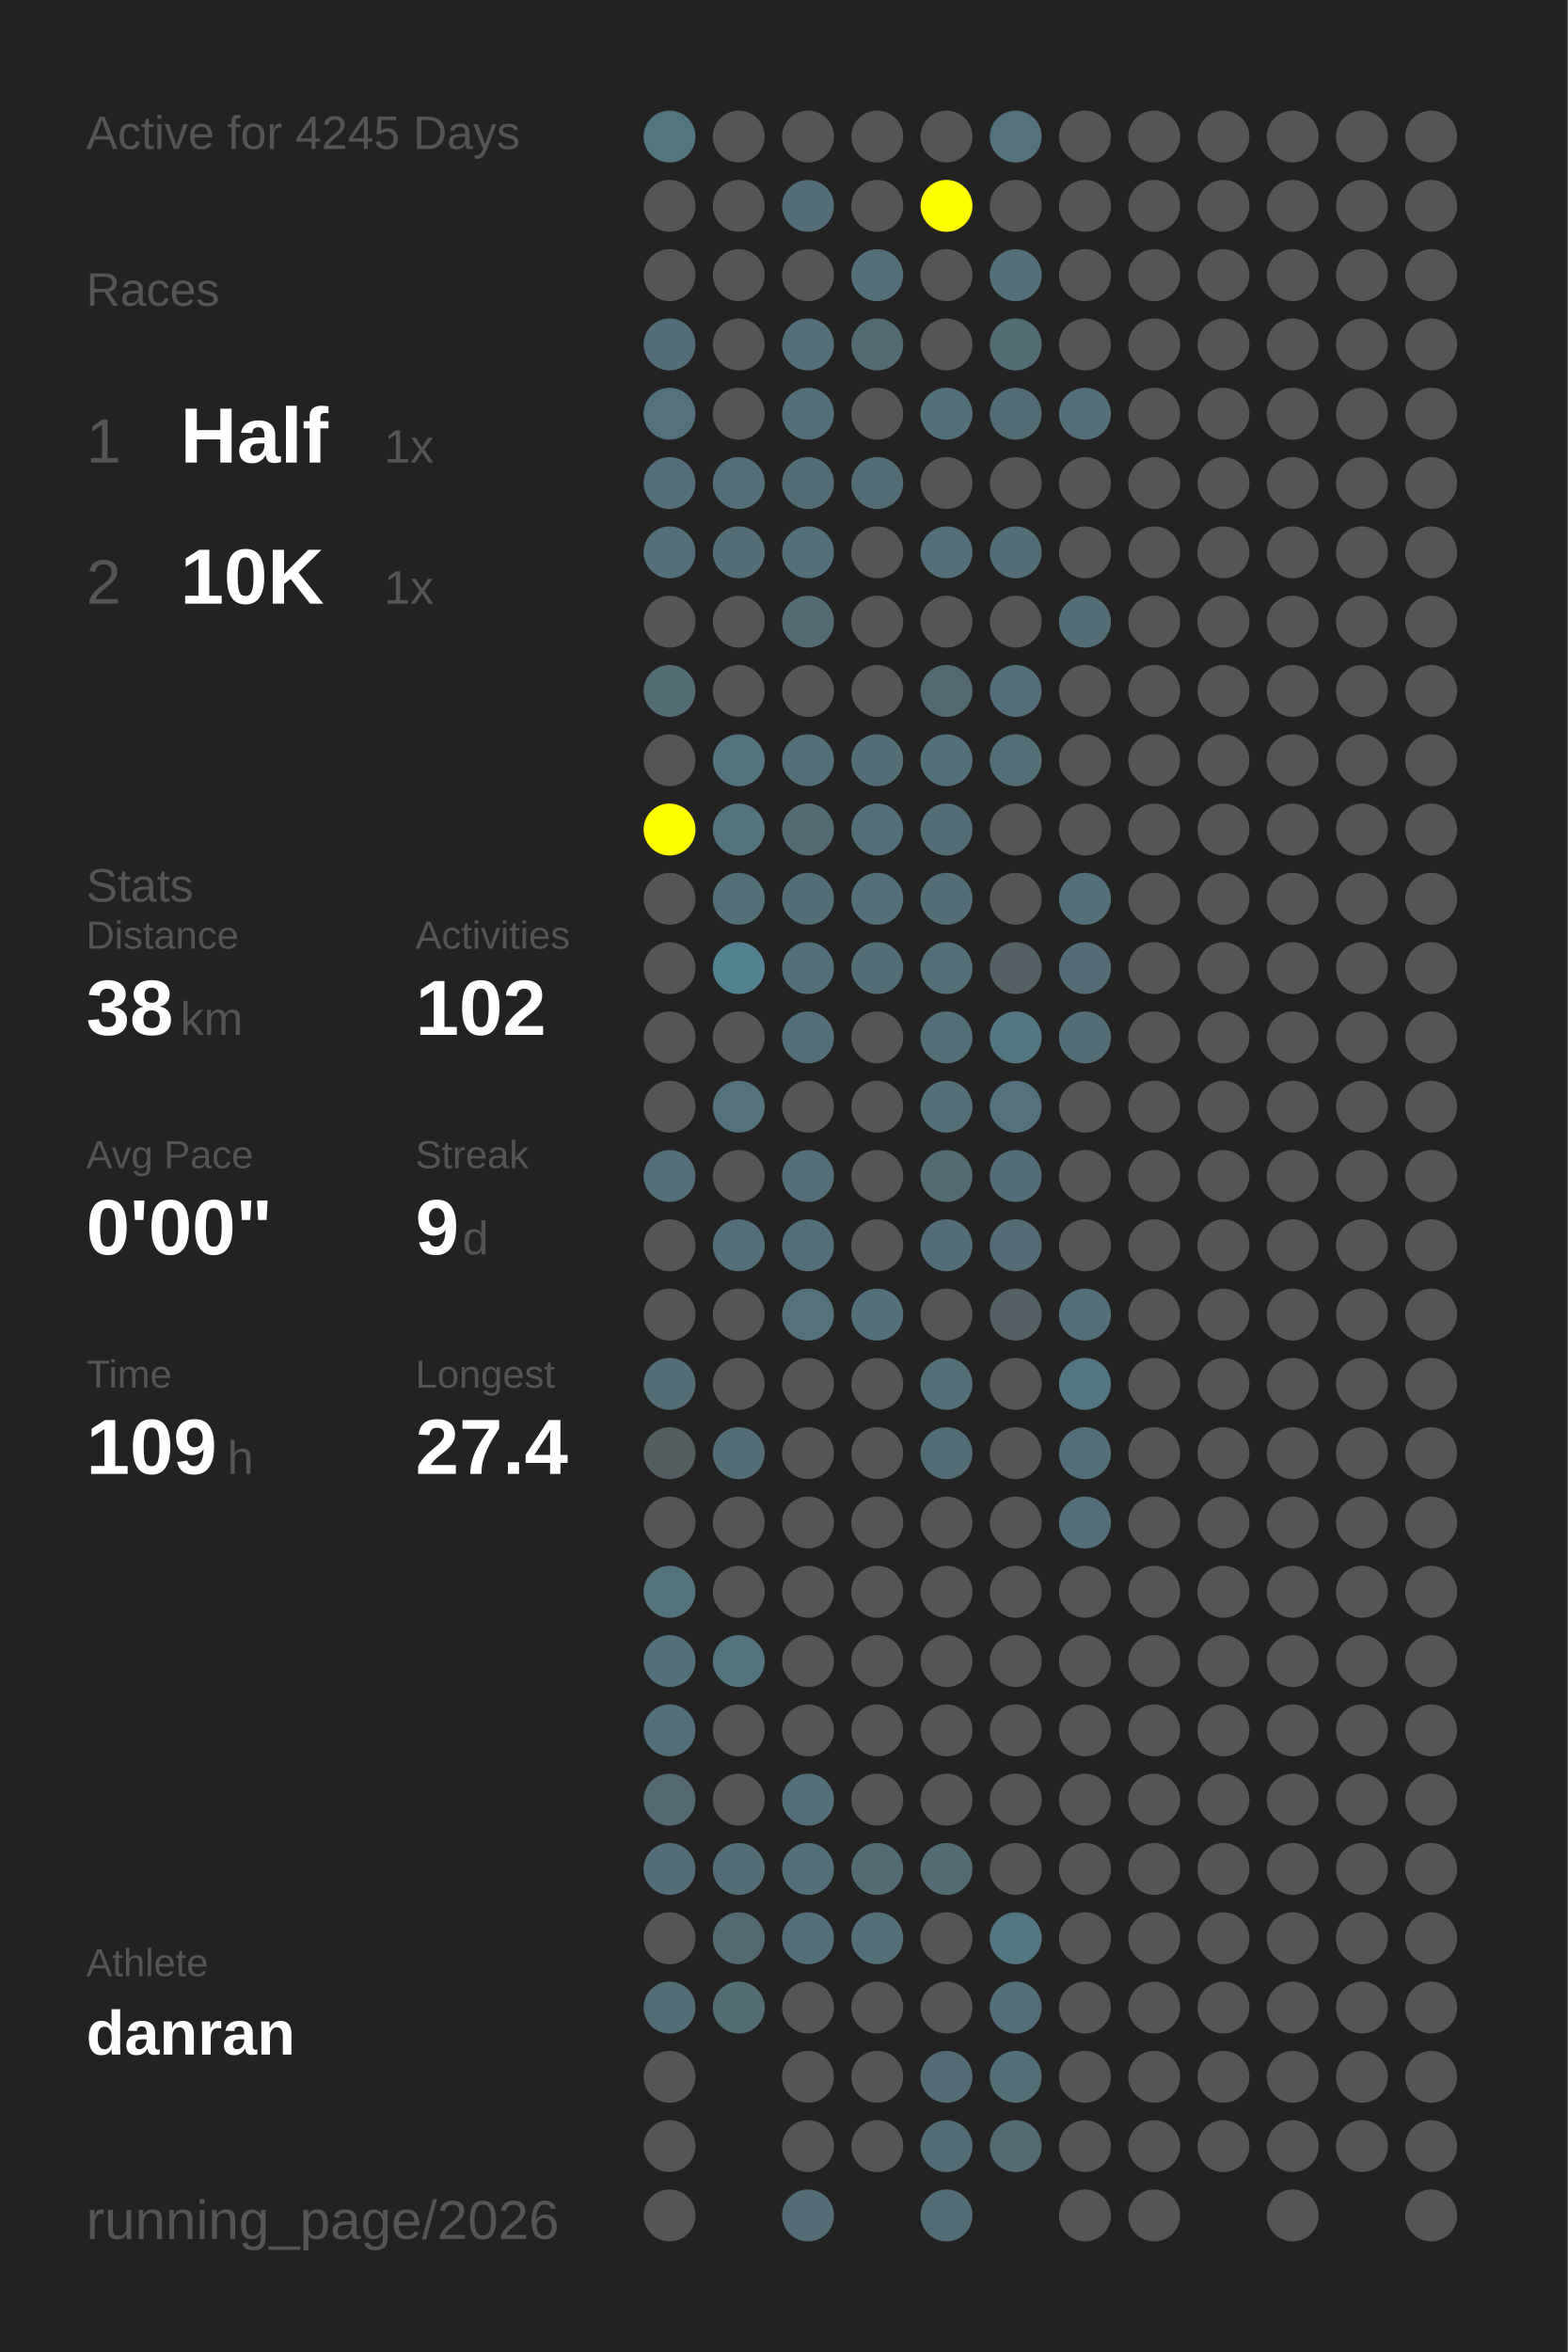
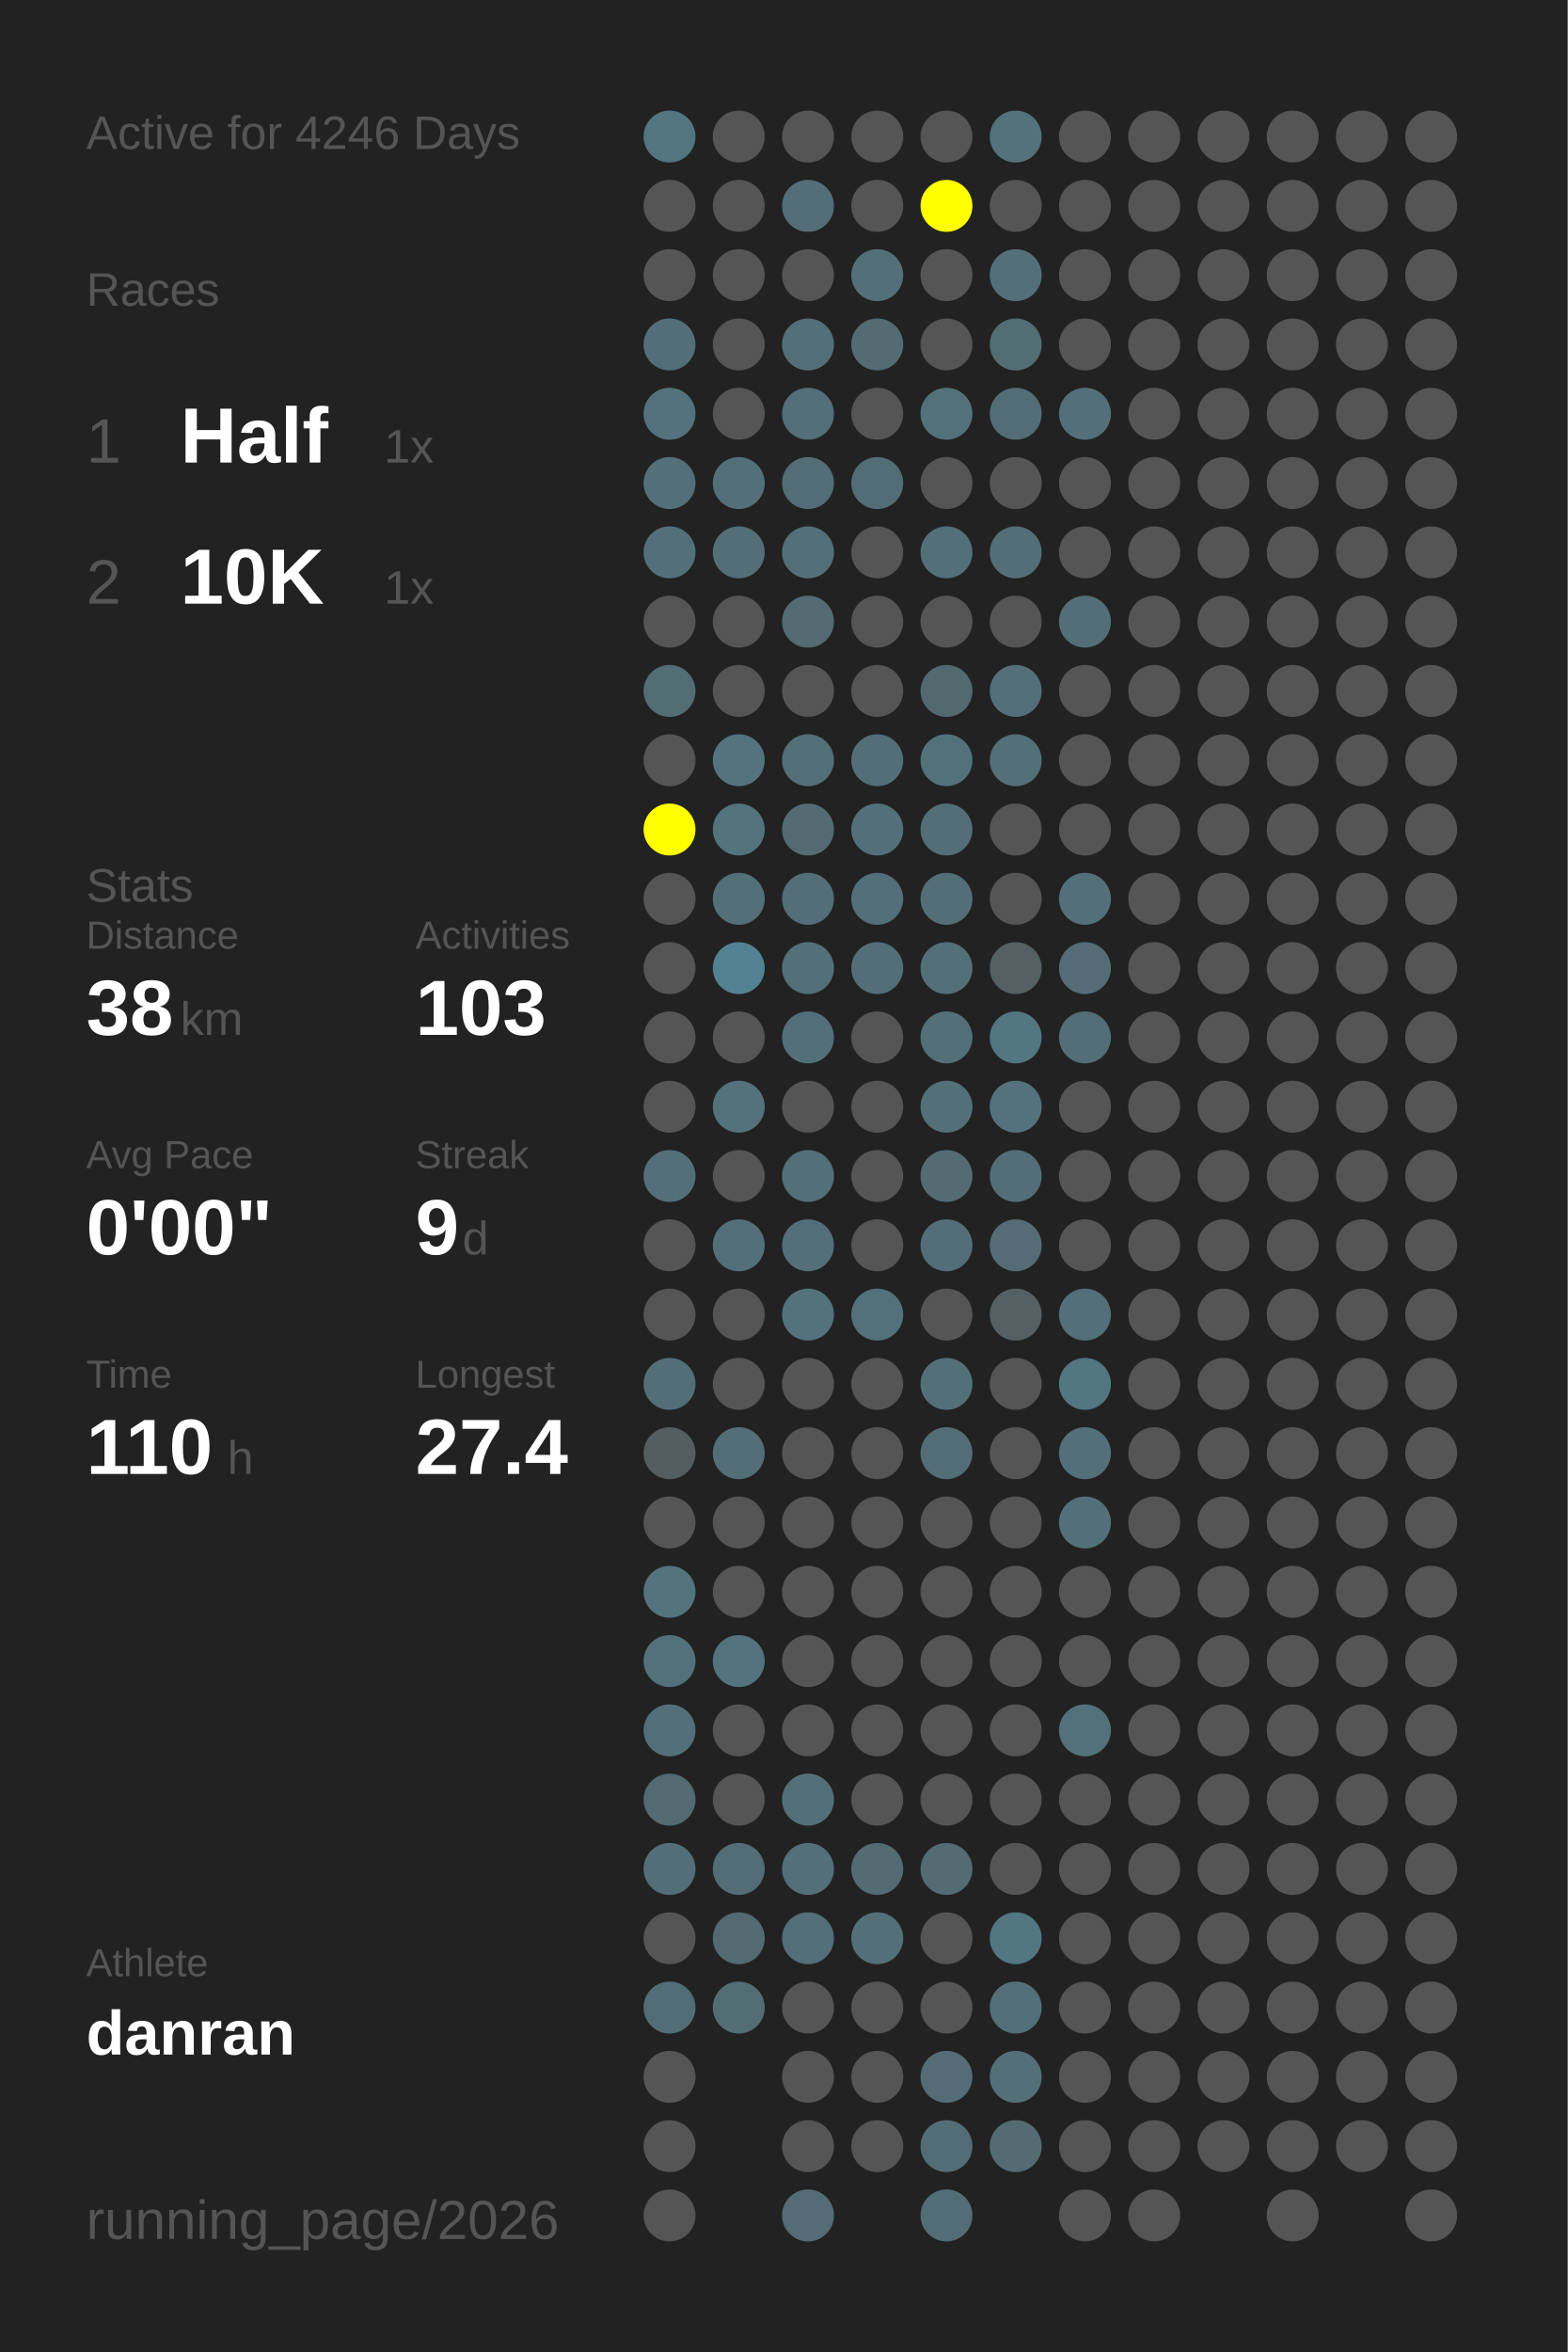
<svg xmlns="http://www.w3.org/2000/svg" baseProfile="full" height="300mm" version="1.1" viewBox="0,0,200,300" width="200mm">
  <defs />
  <rect fill="#222222" height="300" width="200" x="0" y="0" />
-   <text fill="#555555" style="font-size:6px; font-family:Arial;" x="11" y="19">Active for 4245 Days</text>
+   <text fill="#555555" style="font-size:6px; font-family:Arial;" x="11" y="19">Active for 4246 Days</text>
  <text fill="#555555" style="font-size:6px; font-family:Arial;" x="11" y="39">Races</text>
  <text fill="#555555" style="font-size:8px; font-family:Arial;" x="11" y="59">1</text>
  <text fill="#FFFFFF" style="font-size:10px; font-family:Arial; font-weight:bold;" x="23" y="59">Half</text>
  <text fill="#555555" style="font-size:6px; font-family:Arial;" x="49" y="59">1x</text>
  <text fill="#555555" style="font-size:8px; font-family:Arial;" x="11" y="77">2</text>
  <text fill="#FFFFFF" style="font-size:10px; font-family:Arial; font-weight:bold;" x="23" y="77">10K</text>
  <text fill="#555555" style="font-size:6px; font-family:Arial;" x="49" y="77">1x</text>
  <text fill="#555555" style="font-size:6px; font-family:Arial;" x="11" y="115">Stats</text>
  <text fill="#555555" style="font-size:5px; font-family:Arial;" x="11" y="121">Distance</text>
  <text fill="#FFFFFF" style="font-size:10px; font-family:Arial; font-weight:bold;" x="11" y="132">38</text>
  <text fill="#555555" style="font-size:6px; font-family:Arial;" x="23" y="132">km</text>
  <text fill="#555555" style="font-size:5px; font-family:Arial;" x="53" y="121">Activities</text>
-   <text fill="#FFFFFF" style="font-size:10px; font-family:Arial; font-weight:bold;" x="53" y="132">102</text>
+   <text fill="#FFFFFF" style="font-size:10px; font-family:Arial; font-weight:bold;" x="53" y="132">103</text>
  <text fill="#555555" style="font-size:5px; font-family:Arial;" x="11" y="149">Avg Pace</text>
  <text fill="#FFFFFF" style="font-size:10px; font-family:Arial; font-weight:bold;" x="11" y="160">0'00"</text>
  <text fill="#555555" style="font-size:5px; font-family:Arial;" x="53" y="149">Streak</text>
  <text fill="#FFFFFF" style="font-size:10px; font-family:Arial; font-weight:bold;" x="53" y="160">9</text>
  <text fill="#555555" style="font-size:6px; font-family:Arial;" x="59" y="160">d</text>
  <text fill="#555555" style="font-size:5px; font-family:Arial;" x="11" y="177">Time</text>
-   <text fill="#FFFFFF" style="font-size:10px; font-family:Arial; font-weight:bold;" x="11" y="188">109</text>
+   <text fill="#FFFFFF" style="font-size:10px; font-family:Arial; font-weight:bold;" x="11" y="188">110</text>
  <text fill="#555555" style="font-size:6px; font-family:Arial;" x="29" y="188">h</text>
  <text fill="#555555" style="font-size:5px; font-family:Arial;" x="53" y="177">Longest</text>
  <text fill="#FFFFFF" style="font-size:10px; font-family:Arial; font-weight:bold;" x="53" y="188">27.4</text>
  <text fill="#555555" style="font-size:5px; font-family:Arial;" x="11" y="252.065">Athlete</text>
  <text fill="#FFFFFF" style="font-size:8px; font-family:Arial; font-weight:bold;" x="11" y="262.065">danran</text>
  <text fill="#555555" style="font-size:7px; font-family:Arial;" x="11" y="285.581">running_page/2026</text>
  <circle cx="85.417" cy="17.419" fill="#527580" r="3.312" />
  <circle cx="85.417" cy="26.258" fill="#555555" r="3.312" />
  <circle cx="85.417" cy="35.097" fill="#555555" r="3.312" />
  <circle cx="85.417" cy="43.935" fill="#536e78" r="3.312" />
  <circle cx="85.417" cy="52.774" fill="#53727d" r="3.312" />
  <circle cx="85.417" cy="61.613" fill="#536f79" r="3.312" />
  <circle cx="85.417" cy="70.452" fill="#53707a" r="3.312" />
  <circle cx="85.417" cy="79.29" fill="#555555" r="3.312" />
  <circle cx="85.417" cy="88.129" fill="#536d75" r="3.312" />
  <circle cx="85.417" cy="96.968" fill="#555555" r="3.312" />
  <circle cx="85.417" cy="105.806" fill="#FFFF00" r="3.312" />
  <circle cx="85.417" cy="114.645" fill="#555555" r="3.312" />
  <circle cx="85.417" cy="123.484" fill="#555555" r="3.312" />
  <circle cx="85.417" cy="132.323" fill="#555555" r="3.312" />
  <circle cx="85.417" cy="141.161" fill="#555555" r="3.312" />
  <circle cx="85.417" cy="150" fill="#536f79" r="3.312" />
  <circle cx="85.417" cy="158.839" fill="#555555" r="3.312" />
  <circle cx="85.417" cy="167.677" fill="#555555" r="3.312" />
  <circle cx="85.417" cy="176.516" fill="#536e77" r="3.312" />
  <circle cx="85.417" cy="185.355" fill="#545d60" r="3.312" />
  <circle cx="85.417" cy="194.194" fill="#555555" r="3.312" />
  <circle cx="85.417" cy="203.032" fill="#53737d" r="3.312" />
  <circle cx="85.417" cy="211.871" fill="#53717b" r="3.312" />
  <circle cx="85.417" cy="220.71" fill="#536f79" r="3.312" />
  <circle cx="85.417" cy="229.548" fill="#536a72" r="3.312" />
  <circle cx="85.417" cy="238.387" fill="#536e78" r="3.312" />
  <circle cx="85.417" cy="247.226" fill="#555555" r="3.312" />
  <circle cx="85.417" cy="256.065" fill="#536d76" r="3.312" />
  <circle cx="85.417" cy="264.903" fill="#555555" r="3.312" />
  <circle cx="85.417" cy="273.742" fill="#555555" r="3.312" />
  <circle cx="85.417" cy="282.581" fill="#555555" r="3.312" />
  <circle cx="94.25" cy="17.419" fill="#555555" r="3.312" />
  <circle cx="94.25" cy="26.258" fill="#555555" r="3.312" />
  <circle cx="94.25" cy="35.097" fill="#555555" r="3.312" />
  <circle cx="94.25" cy="43.935" fill="#555555" r="3.312" />
  <circle cx="94.25" cy="52.774" fill="#555555" r="3.312" />
  <circle cx="94.25" cy="61.613" fill="#53707a" r="3.312" />
  <circle cx="94.25" cy="70.452" fill="#536e77" r="3.312" />
  <circle cx="94.25" cy="79.29" fill="#555555" r="3.312" />
  <circle cx="94.25" cy="88.129" fill="#555555" r="3.312" />
  <circle cx="94.25" cy="96.968" fill="#53737f" r="3.312" />
  <circle cx="94.25" cy="105.806" fill="#53737d" r="3.312" />
  <circle cx="94.25" cy="114.645" fill="#536f78" r="3.312" />
  <circle cx="94.25" cy="123.484" fill="#528292" r="3.312" />
  <circle cx="94.25" cy="132.323" fill="#555555" r="3.312" />
  <circle cx="94.25" cy="141.161" fill="#53727c" r="3.312" />
  <circle cx="94.25" cy="150" fill="#555555" r="3.312" />
  <circle cx="94.25" cy="158.839" fill="#53707a" r="3.312" />
  <circle cx="94.25" cy="167.677" fill="#555555" r="3.312" />
  <circle cx="94.25" cy="176.516" fill="#555555" r="3.312" />
  <circle cx="94.25" cy="185.355" fill="#536e77" r="3.312" />
  <circle cx="94.25" cy="194.194" fill="#555555" r="3.312" />
  <circle cx="94.25" cy="203.032" fill="#555555" r="3.312" />
  <circle cx="94.25" cy="211.871" fill="#53737e" r="3.312" />
  <circle cx="94.25" cy="220.71" fill="#555555" r="3.312" />
  <circle cx="94.25" cy="229.548" fill="#555555" r="3.312" />
  <circle cx="94.25" cy="238.387" fill="#536d76" r="3.312" />
  <circle cx="94.25" cy="247.226" fill="#536a72" r="3.312" />
  <circle cx="94.25" cy="256.065" fill="#536d75" r="3.312" />
  <circle cx="103.083" cy="17.419" fill="#555555" r="3.312" />
  <circle cx="103.083" cy="26.258" fill="#536e78" r="3.312" />
  <circle cx="103.083" cy="35.097" fill="#555555" r="3.312" />
  <circle cx="103.083" cy="43.935" fill="#536f79" r="3.312" />
  <circle cx="103.083" cy="52.774" fill="#536f79" r="3.312" />
  <circle cx="103.083" cy="61.613" fill="#536d76" r="3.312" />
  <circle cx="103.083" cy="70.452" fill="#536f79" r="3.312" />
  <circle cx="103.083" cy="79.29" fill="#536c74" r="3.312" />
  <circle cx="103.083" cy="88.129" fill="#555555" r="3.312" />
  <circle cx="103.083" cy="96.968" fill="#536f78" r="3.312" />
  <circle cx="103.083" cy="105.806" fill="#536c74" r="3.312" />
  <circle cx="103.083" cy="114.645" fill="#536e77" r="3.312" />
  <circle cx="103.083" cy="123.484" fill="#53707a" r="3.312" />
  <circle cx="103.083" cy="132.323" fill="#53707a" r="3.312" />
  <circle cx="103.083" cy="141.161" fill="#555555" r="3.312" />
  <circle cx="103.083" cy="150" fill="#536f79" r="3.312" />
  <circle cx="103.083" cy="158.839" fill="#53707a" r="3.312" />
  <circle cx="103.083" cy="167.677" fill="#53727c" r="3.312" />
  <circle cx="103.083" cy="176.516" fill="#555555" r="3.312" />
  <circle cx="103.083" cy="185.355" fill="#555555" r="3.312" />
  <circle cx="103.083" cy="194.194" fill="#555555" r="3.312" />
  <circle cx="103.083" cy="203.032" fill="#555555" r="3.312" />
  <circle cx="103.083" cy="211.871" fill="#555555" r="3.312" />
  <circle cx="103.083" cy="220.71" fill="#555555" r="3.312" />
  <circle cx="103.083" cy="229.548" fill="#53707a" r="3.312" />
  <circle cx="103.083" cy="238.387" fill="#53707a" r="3.312" />
  <circle cx="103.083" cy="247.226" fill="#536f79" r="3.312" />
  <circle cx="103.083" cy="256.065" fill="#555555" r="3.312" />
  <circle cx="103.083" cy="264.903" fill="#555555" r="3.312" />
  <circle cx="103.083" cy="273.742" fill="#555555" r="3.312" />
  <circle cx="103.083" cy="282.581" fill="#536c75" r="3.312" />
  <circle cx="111.917" cy="17.419" fill="#555555" r="3.312" />
  <circle cx="111.917" cy="26.258" fill="#555555" r="3.312" />
  <circle cx="111.917" cy="35.097" fill="#536f79" r="3.312" />
  <circle cx="111.917" cy="43.935" fill="#536b73" r="3.312" />
  <circle cx="111.917" cy="52.774" fill="#555555" r="3.312" />
  <circle cx="111.917" cy="61.613" fill="#536d76" r="3.312" />
  <circle cx="111.917" cy="70.452" fill="#555555" r="3.312" />
  <circle cx="111.917" cy="79.29" fill="#555555" r="3.312" />
  <circle cx="111.917" cy="88.129" fill="#555555" r="3.312" />
  <circle cx="111.917" cy="96.968" fill="#536e77" r="3.312" />
  <circle cx="111.917" cy="105.806" fill="#53707a" r="3.312" />
  <circle cx="111.917" cy="114.645" fill="#536f79" r="3.312" />
  <circle cx="111.917" cy="123.484" fill="#536e77" r="3.312" />
  <circle cx="111.917" cy="132.323" fill="#555555" r="3.312" />
  <circle cx="111.917" cy="141.161" fill="#555555" r="3.312" />
  <circle cx="111.917" cy="150" fill="#555555" r="3.312" />
  <circle cx="111.917" cy="158.839" fill="#555555" r="3.312" />
  <circle cx="111.917" cy="167.677" fill="#53717b" r="3.312" />
  <circle cx="111.917" cy="176.516" fill="#555555" r="3.312" />
  <circle cx="111.917" cy="185.355" fill="#555555" r="3.312" />
  <circle cx="111.917" cy="194.194" fill="#555555" r="3.312" />
  <circle cx="111.917" cy="203.032" fill="#555555" r="3.312" />
  <circle cx="111.917" cy="211.871" fill="#555555" r="3.312" />
  <circle cx="111.917" cy="220.71" fill="#555555" r="3.312" />
  <circle cx="111.917" cy="229.548" fill="#555555" r="3.312" />
  <circle cx="111.917" cy="238.387" fill="#536b73" r="3.312" />
  <circle cx="111.917" cy="247.226" fill="#536f78" r="3.312" />
  <circle cx="111.917" cy="256.065" fill="#555555" r="3.312" />
  <circle cx="111.917" cy="264.903" fill="#555555" r="3.312" />
  <circle cx="111.917" cy="273.742" fill="#555555" r="3.312" />
  <circle cx="120.75" cy="17.419" fill="#555555" r="3.312" />
  <circle cx="120.75" cy="26.258" fill="#FFFF00" r="3.312" />
  <circle cx="120.75" cy="35.097" fill="#555555" r="3.312" />
  <circle cx="120.75" cy="43.935" fill="#555555" r="3.312" />
  <circle cx="120.75" cy="52.774" fill="#53717b" r="3.312" />
  <circle cx="120.75" cy="61.613" fill="#555555" r="3.312" />
  <circle cx="120.75" cy="70.452" fill="#536f79" r="3.312" />
  <circle cx="120.75" cy="79.29" fill="#555555" r="3.312" />
  <circle cx="120.75" cy="88.129" fill="#536970" r="3.312" />
  <circle cx="120.75" cy="96.968" fill="#53717b" r="3.312" />
  <circle cx="120.75" cy="105.806" fill="#536e77" r="3.312" />
  <circle cx="120.75" cy="114.645" fill="#536e77" r="3.312" />
  <circle cx="120.75" cy="123.484" fill="#536f78" r="3.312" />
  <circle cx="120.75" cy="132.323" fill="#536f78" r="3.312" />
  <circle cx="120.75" cy="141.161" fill="#536f78" r="3.312" />
  <circle cx="120.75" cy="150" fill="#536c74" r="3.312" />
  <circle cx="120.75" cy="158.839" fill="#536e78" r="3.312" />
  <circle cx="120.75" cy="167.677" fill="#555555" r="3.312" />
  <circle cx="120.75" cy="176.516" fill="#537079" r="3.312" />
  <circle cx="120.75" cy="185.355" fill="#536d76" r="3.312" />
  <circle cx="120.75" cy="194.194" fill="#555555" r="3.312" />
  <circle cx="120.75" cy="203.032" fill="#555555" r="3.312" />
  <circle cx="120.75" cy="211.871" fill="#555555" r="3.312" />
  <circle cx="120.75" cy="220.71" fill="#555555" r="3.312" />
  <circle cx="120.75" cy="229.548" fill="#555555" r="3.312" />
  <circle cx="120.75" cy="238.387" fill="#536c74" r="3.312" />
  <circle cx="120.75" cy="247.226" fill="#555555" r="3.312" />
  <circle cx="120.75" cy="256.065" fill="#555555" r="3.312" />
  <circle cx="120.75" cy="264.903" fill="#536c75" r="3.312" />
  <circle cx="120.75" cy="273.742" fill="#536d76" r="3.312" />
  <circle cx="120.75" cy="282.581" fill="#536d76" r="3.312" />
  <circle cx="129.583" cy="17.419" fill="#53727c" r="3.312" />
  <circle cx="129.583" cy="26.258" fill="#555555" r="3.312" />
  <circle cx="129.583" cy="35.097" fill="#53707a" r="3.312" />
  <circle cx="129.583" cy="43.935" fill="#536d75" r="3.312" />
  <circle cx="129.583" cy="52.774" fill="#536d76" r="3.312" />
  <circle cx="129.583" cy="61.613" fill="#555555" r="3.312" />
  <circle cx="129.583" cy="70.452" fill="#536e77" r="3.312" />
  <circle cx="129.583" cy="79.29" fill="#555555" r="3.312" />
  <circle cx="129.583" cy="88.129" fill="#536f79" r="3.312" />
  <circle cx="129.583" cy="96.968" fill="#536f78" r="3.312" />
  <circle cx="129.583" cy="105.806" fill="#555555" r="3.312" />
  <circle cx="129.583" cy="114.645" fill="#555555" r="3.312" />
  <circle cx="129.583" cy="123.484" fill="#546064" r="3.312" />
  <circle cx="129.583" cy="132.323" fill="#527682" r="3.312" />
  <circle cx="129.583" cy="141.161" fill="#53727d" r="3.312" />
  <circle cx="129.583" cy="150" fill="#536e78" r="3.312" />
  <circle cx="129.583" cy="158.839" fill="#536c75" r="3.312" />
  <circle cx="129.583" cy="167.677" fill="#546064" r="3.312" />
  <circle cx="129.583" cy="176.516" fill="#555555" r="3.312" />
  <circle cx="129.583" cy="185.355" fill="#555555" r="3.312" />
  <circle cx="129.583" cy="194.194" fill="#555555" r="3.312" />
  <circle cx="129.583" cy="203.032" fill="#555555" r="3.312" />
  <circle cx="129.583" cy="211.871" fill="#555555" r="3.312" />
  <circle cx="129.583" cy="220.71" fill="#555555" r="3.312" />
  <circle cx="129.583" cy="229.548" fill="#555555" r="3.312" />
  <circle cx="129.583" cy="238.387" fill="#555555" r="3.312" />
  <circle cx="129.583" cy="247.226" fill="#527783" r="3.312" />
  <circle cx="129.583" cy="256.065" fill="#53707a" r="3.312" />
  <circle cx="129.583" cy="264.903" fill="#536f78" r="3.312" />
  <circle cx="129.583" cy="273.742" fill="#536c74" r="3.312" />
  <circle cx="138.417" cy="17.419" fill="#555555" r="3.312" />
  <circle cx="138.417" cy="26.258" fill="#555555" r="3.312" />
  <circle cx="138.417" cy="35.097" fill="#555555" r="3.312" />
  <circle cx="138.417" cy="43.935" fill="#555555" r="3.312" />
  <circle cx="138.417" cy="52.774" fill="#53707a" r="3.312" />
  <circle cx="138.417" cy="61.613" fill="#555555" r="3.312" />
  <circle cx="138.417" cy="70.452" fill="#555555" r="3.312" />
  <circle cx="138.417" cy="79.29" fill="#536e77" r="3.312" />
  <circle cx="138.417" cy="88.129" fill="#555555" r="3.312" />
  <circle cx="138.417" cy="96.968" fill="#555555" r="3.312" />
  <circle cx="138.417" cy="105.806" fill="#555555" r="3.312" />
  <circle cx="138.417" cy="114.645" fill="#53707a" r="3.312" />
  <circle cx="138.417" cy="123.484" fill="#536c75" r="3.312" />
  <circle cx="138.417" cy="132.323" fill="#536e77" r="3.312" />
  <circle cx="138.417" cy="141.161" fill="#555555" r="3.312" />
  <circle cx="138.417" cy="150" fill="#555555" r="3.312" />
  <circle cx="138.417" cy="158.839" fill="#555555" r="3.312" />
  <circle cx="138.417" cy="167.677" fill="#536f79" r="3.312" />
  <circle cx="138.417" cy="176.516" fill="#527682" r="3.312" />
  <circle cx="138.417" cy="185.355" fill="#53707a" r="3.312" />
  <circle cx="138.417" cy="194.194" fill="#53707a" r="3.312" />
  <circle cx="138.417" cy="203.032" fill="#555555" r="3.312" />
  <circle cx="138.417" cy="211.871" fill="#555555" r="3.312" />
-   <circle cx="138.417" cy="220.71" fill="#555555" r="3.312" />
+   <circle cx="138.417" cy="220.71" fill="#53717b" r="3.312" />
  <circle cx="138.417" cy="229.548" fill="#555555" r="3.312" />
  <circle cx="138.417" cy="238.387" fill="#555555" r="3.312" />
  <circle cx="138.417" cy="247.226" fill="#555555" r="3.312" />
  <circle cx="138.417" cy="256.065" fill="#555555" r="3.312" />
  <circle cx="138.417" cy="264.903" fill="#555555" r="3.312" />
  <circle cx="138.417" cy="273.742" fill="#555555" r="3.312" />
  <circle cx="138.417" cy="282.581" fill="#555555" r="3.312" />
  <circle cx="147.25" cy="17.419" fill="#555555" r="3.312" />
  <circle cx="147.25" cy="26.258" fill="#555555" r="3.312" />
  <circle cx="147.25" cy="35.097" fill="#555555" r="3.312" />
  <circle cx="147.25" cy="43.935" fill="#555555" r="3.312" />
  <circle cx="147.25" cy="52.774" fill="#555555" r="3.312" />
  <circle cx="147.25" cy="61.613" fill="#555555" r="3.312" />
  <circle cx="147.25" cy="70.452" fill="#555555" r="3.312" />
  <circle cx="147.25" cy="79.29" fill="#555555" r="3.312" />
  <circle cx="147.25" cy="88.129" fill="#555555" r="3.312" />
  <circle cx="147.25" cy="96.968" fill="#555555" r="3.312" />
  <circle cx="147.25" cy="105.806" fill="#555555" r="3.312" />
  <circle cx="147.25" cy="114.645" fill="#555555" r="3.312" />
  <circle cx="147.25" cy="123.484" fill="#555555" r="3.312" />
  <circle cx="147.25" cy="132.323" fill="#555555" r="3.312" />
  <circle cx="147.25" cy="141.161" fill="#555555" r="3.312" />
  <circle cx="147.25" cy="150" fill="#555555" r="3.312" />
  <circle cx="147.25" cy="158.839" fill="#555555" r="3.312" />
  <circle cx="147.25" cy="167.677" fill="#555555" r="3.312" />
  <circle cx="147.25" cy="176.516" fill="#555555" r="3.312" />
  <circle cx="147.25" cy="185.355" fill="#555555" r="3.312" />
  <circle cx="147.25" cy="194.194" fill="#555555" r="3.312" />
  <circle cx="147.25" cy="203.032" fill="#555555" r="3.312" />
  <circle cx="147.25" cy="211.871" fill="#555555" r="3.312" />
  <circle cx="147.25" cy="220.71" fill="#555555" r="3.312" />
  <circle cx="147.25" cy="229.548" fill="#555555" r="3.312" />
  <circle cx="147.25" cy="238.387" fill="#555555" r="3.312" />
  <circle cx="147.25" cy="247.226" fill="#555555" r="3.312" />
  <circle cx="147.25" cy="256.065" fill="#555555" r="3.312" />
  <circle cx="147.25" cy="264.903" fill="#555555" r="3.312" />
  <circle cx="147.25" cy="273.742" fill="#555555" r="3.312" />
  <circle cx="147.25" cy="282.581" fill="#555555" r="3.312" />
  <circle cx="156.083" cy="17.419" fill="#555555" r="3.312" />
  <circle cx="156.083" cy="26.258" fill="#555555" r="3.312" />
  <circle cx="156.083" cy="35.097" fill="#555555" r="3.312" />
  <circle cx="156.083" cy="43.935" fill="#555555" r="3.312" />
  <circle cx="156.083" cy="52.774" fill="#555555" r="3.312" />
  <circle cx="156.083" cy="61.613" fill="#555555" r="3.312" />
  <circle cx="156.083" cy="70.452" fill="#555555" r="3.312" />
  <circle cx="156.083" cy="79.29" fill="#555555" r="3.312" />
  <circle cx="156.083" cy="88.129" fill="#555555" r="3.312" />
  <circle cx="156.083" cy="96.968" fill="#555555" r="3.312" />
  <circle cx="156.083" cy="105.806" fill="#555555" r="3.312" />
  <circle cx="156.083" cy="114.645" fill="#555555" r="3.312" />
  <circle cx="156.083" cy="123.484" fill="#555555" r="3.312" />
  <circle cx="156.083" cy="132.323" fill="#555555" r="3.312" />
  <circle cx="156.083" cy="141.161" fill="#555555" r="3.312" />
  <circle cx="156.083" cy="150" fill="#555555" r="3.312" />
  <circle cx="156.083" cy="158.839" fill="#555555" r="3.312" />
  <circle cx="156.083" cy="167.677" fill="#555555" r="3.312" />
  <circle cx="156.083" cy="176.516" fill="#555555" r="3.312" />
  <circle cx="156.083" cy="185.355" fill="#555555" r="3.312" />
  <circle cx="156.083" cy="194.194" fill="#555555" r="3.312" />
  <circle cx="156.083" cy="203.032" fill="#555555" r="3.312" />
  <circle cx="156.083" cy="211.871" fill="#555555" r="3.312" />
  <circle cx="156.083" cy="220.71" fill="#555555" r="3.312" />
  <circle cx="156.083" cy="229.548" fill="#555555" r="3.312" />
  <circle cx="156.083" cy="238.387" fill="#555555" r="3.312" />
  <circle cx="156.083" cy="247.226" fill="#555555" r="3.312" />
  <circle cx="156.083" cy="256.065" fill="#555555" r="3.312" />
  <circle cx="156.083" cy="264.903" fill="#555555" r="3.312" />
  <circle cx="156.083" cy="273.742" fill="#555555" r="3.312" />
  <circle cx="164.917" cy="17.419" fill="#555555" r="3.312" />
  <circle cx="164.917" cy="26.258" fill="#555555" r="3.312" />
  <circle cx="164.917" cy="35.097" fill="#555555" r="3.312" />
  <circle cx="164.917" cy="43.935" fill="#555555" r="3.312" />
  <circle cx="164.917" cy="52.774" fill="#555555" r="3.312" />
  <circle cx="164.917" cy="61.613" fill="#555555" r="3.312" />
  <circle cx="164.917" cy="70.452" fill="#555555" r="3.312" />
  <circle cx="164.917" cy="79.29" fill="#555555" r="3.312" />
  <circle cx="164.917" cy="88.129" fill="#555555" r="3.312" />
  <circle cx="164.917" cy="96.968" fill="#555555" r="3.312" />
  <circle cx="164.917" cy="105.806" fill="#555555" r="3.312" />
  <circle cx="164.917" cy="114.645" fill="#555555" r="3.312" />
  <circle cx="164.917" cy="123.484" fill="#555555" r="3.312" />
  <circle cx="164.917" cy="132.323" fill="#555555" r="3.312" />
  <circle cx="164.917" cy="141.161" fill="#555555" r="3.312" />
  <circle cx="164.917" cy="150" fill="#555555" r="3.312" />
  <circle cx="164.917" cy="158.839" fill="#555555" r="3.312" />
  <circle cx="164.917" cy="167.677" fill="#555555" r="3.312" />
  <circle cx="164.917" cy="176.516" fill="#555555" r="3.312" />
  <circle cx="164.917" cy="185.355" fill="#555555" r="3.312" />
  <circle cx="164.917" cy="194.194" fill="#555555" r="3.312" />
  <circle cx="164.917" cy="203.032" fill="#555555" r="3.312" />
  <circle cx="164.917" cy="211.871" fill="#555555" r="3.312" />
  <circle cx="164.917" cy="220.71" fill="#555555" r="3.312" />
  <circle cx="164.917" cy="229.548" fill="#555555" r="3.312" />
  <circle cx="164.917" cy="238.387" fill="#555555" r="3.312" />
  <circle cx="164.917" cy="247.226" fill="#555555" r="3.312" />
  <circle cx="164.917" cy="256.065" fill="#555555" r="3.312" />
  <circle cx="164.917" cy="264.903" fill="#555555" r="3.312" />
  <circle cx="164.917" cy="273.742" fill="#555555" r="3.312" />
  <circle cx="164.917" cy="282.581" fill="#555555" r="3.312" />
  <circle cx="173.75" cy="17.419" fill="#555555" r="3.312" />
  <circle cx="173.75" cy="26.258" fill="#555555" r="3.312" />
  <circle cx="173.75" cy="35.097" fill="#555555" r="3.312" />
  <circle cx="173.75" cy="43.935" fill="#555555" r="3.312" />
  <circle cx="173.75" cy="52.774" fill="#555555" r="3.312" />
  <circle cx="173.75" cy="61.613" fill="#555555" r="3.312" />
  <circle cx="173.75" cy="70.452" fill="#555555" r="3.312" />
  <circle cx="173.75" cy="79.29" fill="#555555" r="3.312" />
  <circle cx="173.75" cy="88.129" fill="#555555" r="3.312" />
  <circle cx="173.75" cy="96.968" fill="#555555" r="3.312" />
  <circle cx="173.75" cy="105.806" fill="#555555" r="3.312" />
  <circle cx="173.75" cy="114.645" fill="#555555" r="3.312" />
  <circle cx="173.75" cy="123.484" fill="#555555" r="3.312" />
  <circle cx="173.75" cy="132.323" fill="#555555" r="3.312" />
  <circle cx="173.75" cy="141.161" fill="#555555" r="3.312" />
  <circle cx="173.75" cy="150" fill="#555555" r="3.312" />
  <circle cx="173.75" cy="158.839" fill="#555555" r="3.312" />
  <circle cx="173.75" cy="167.677" fill="#555555" r="3.312" />
  <circle cx="173.75" cy="176.516" fill="#555555" r="3.312" />
  <circle cx="173.75" cy="185.355" fill="#555555" r="3.312" />
  <circle cx="173.75" cy="194.194" fill="#555555" r="3.312" />
  <circle cx="173.75" cy="203.032" fill="#555555" r="3.312" />
  <circle cx="173.75" cy="211.871" fill="#555555" r="3.312" />
  <circle cx="173.75" cy="220.71" fill="#555555" r="3.312" />
  <circle cx="173.75" cy="229.548" fill="#555555" r="3.312" />
  <circle cx="173.75" cy="238.387" fill="#555555" r="3.312" />
  <circle cx="173.75" cy="247.226" fill="#555555" r="3.312" />
  <circle cx="173.75" cy="256.065" fill="#555555" r="3.312" />
  <circle cx="173.75" cy="264.903" fill="#555555" r="3.312" />
  <circle cx="173.75" cy="273.742" fill="#555555" r="3.312" />
  <circle cx="182.583" cy="17.419" fill="#555555" r="3.312" />
  <circle cx="182.583" cy="26.258" fill="#555555" r="3.312" />
  <circle cx="182.583" cy="35.097" fill="#555555" r="3.312" />
  <circle cx="182.583" cy="43.935" fill="#555555" r="3.312" />
  <circle cx="182.583" cy="52.774" fill="#555555" r="3.312" />
  <circle cx="182.583" cy="61.613" fill="#555555" r="3.312" />
  <circle cx="182.583" cy="70.452" fill="#555555" r="3.312" />
  <circle cx="182.583" cy="79.29" fill="#555555" r="3.312" />
  <circle cx="182.583" cy="88.129" fill="#555555" r="3.312" />
  <circle cx="182.583" cy="96.968" fill="#555555" r="3.312" />
  <circle cx="182.583" cy="105.806" fill="#555555" r="3.312" />
  <circle cx="182.583" cy="114.645" fill="#555555" r="3.312" />
  <circle cx="182.583" cy="123.484" fill="#555555" r="3.312" />
  <circle cx="182.583" cy="132.323" fill="#555555" r="3.312" />
  <circle cx="182.583" cy="141.161" fill="#555555" r="3.312" />
  <circle cx="182.583" cy="150" fill="#555555" r="3.312" />
  <circle cx="182.583" cy="158.839" fill="#555555" r="3.312" />
  <circle cx="182.583" cy="167.677" fill="#555555" r="3.312" />
  <circle cx="182.583" cy="176.516" fill="#555555" r="3.312" />
  <circle cx="182.583" cy="185.355" fill="#555555" r="3.312" />
  <circle cx="182.583" cy="194.194" fill="#555555" r="3.312" />
  <circle cx="182.583" cy="203.032" fill="#555555" r="3.312" />
  <circle cx="182.583" cy="211.871" fill="#555555" r="3.312" />
  <circle cx="182.583" cy="220.71" fill="#555555" r="3.312" />
  <circle cx="182.583" cy="229.548" fill="#555555" r="3.312" />
  <circle cx="182.583" cy="238.387" fill="#555555" r="3.312" />
  <circle cx="182.583" cy="247.226" fill="#555555" r="3.312" />
  <circle cx="182.583" cy="256.065" fill="#555555" r="3.312" />
  <circle cx="182.583" cy="264.903" fill="#555555" r="3.312" />
  <circle cx="182.583" cy="273.742" fill="#555555" r="3.312" />
  <circle cx="182.583" cy="282.581" fill="#555555" r="3.312" />
</svg>
